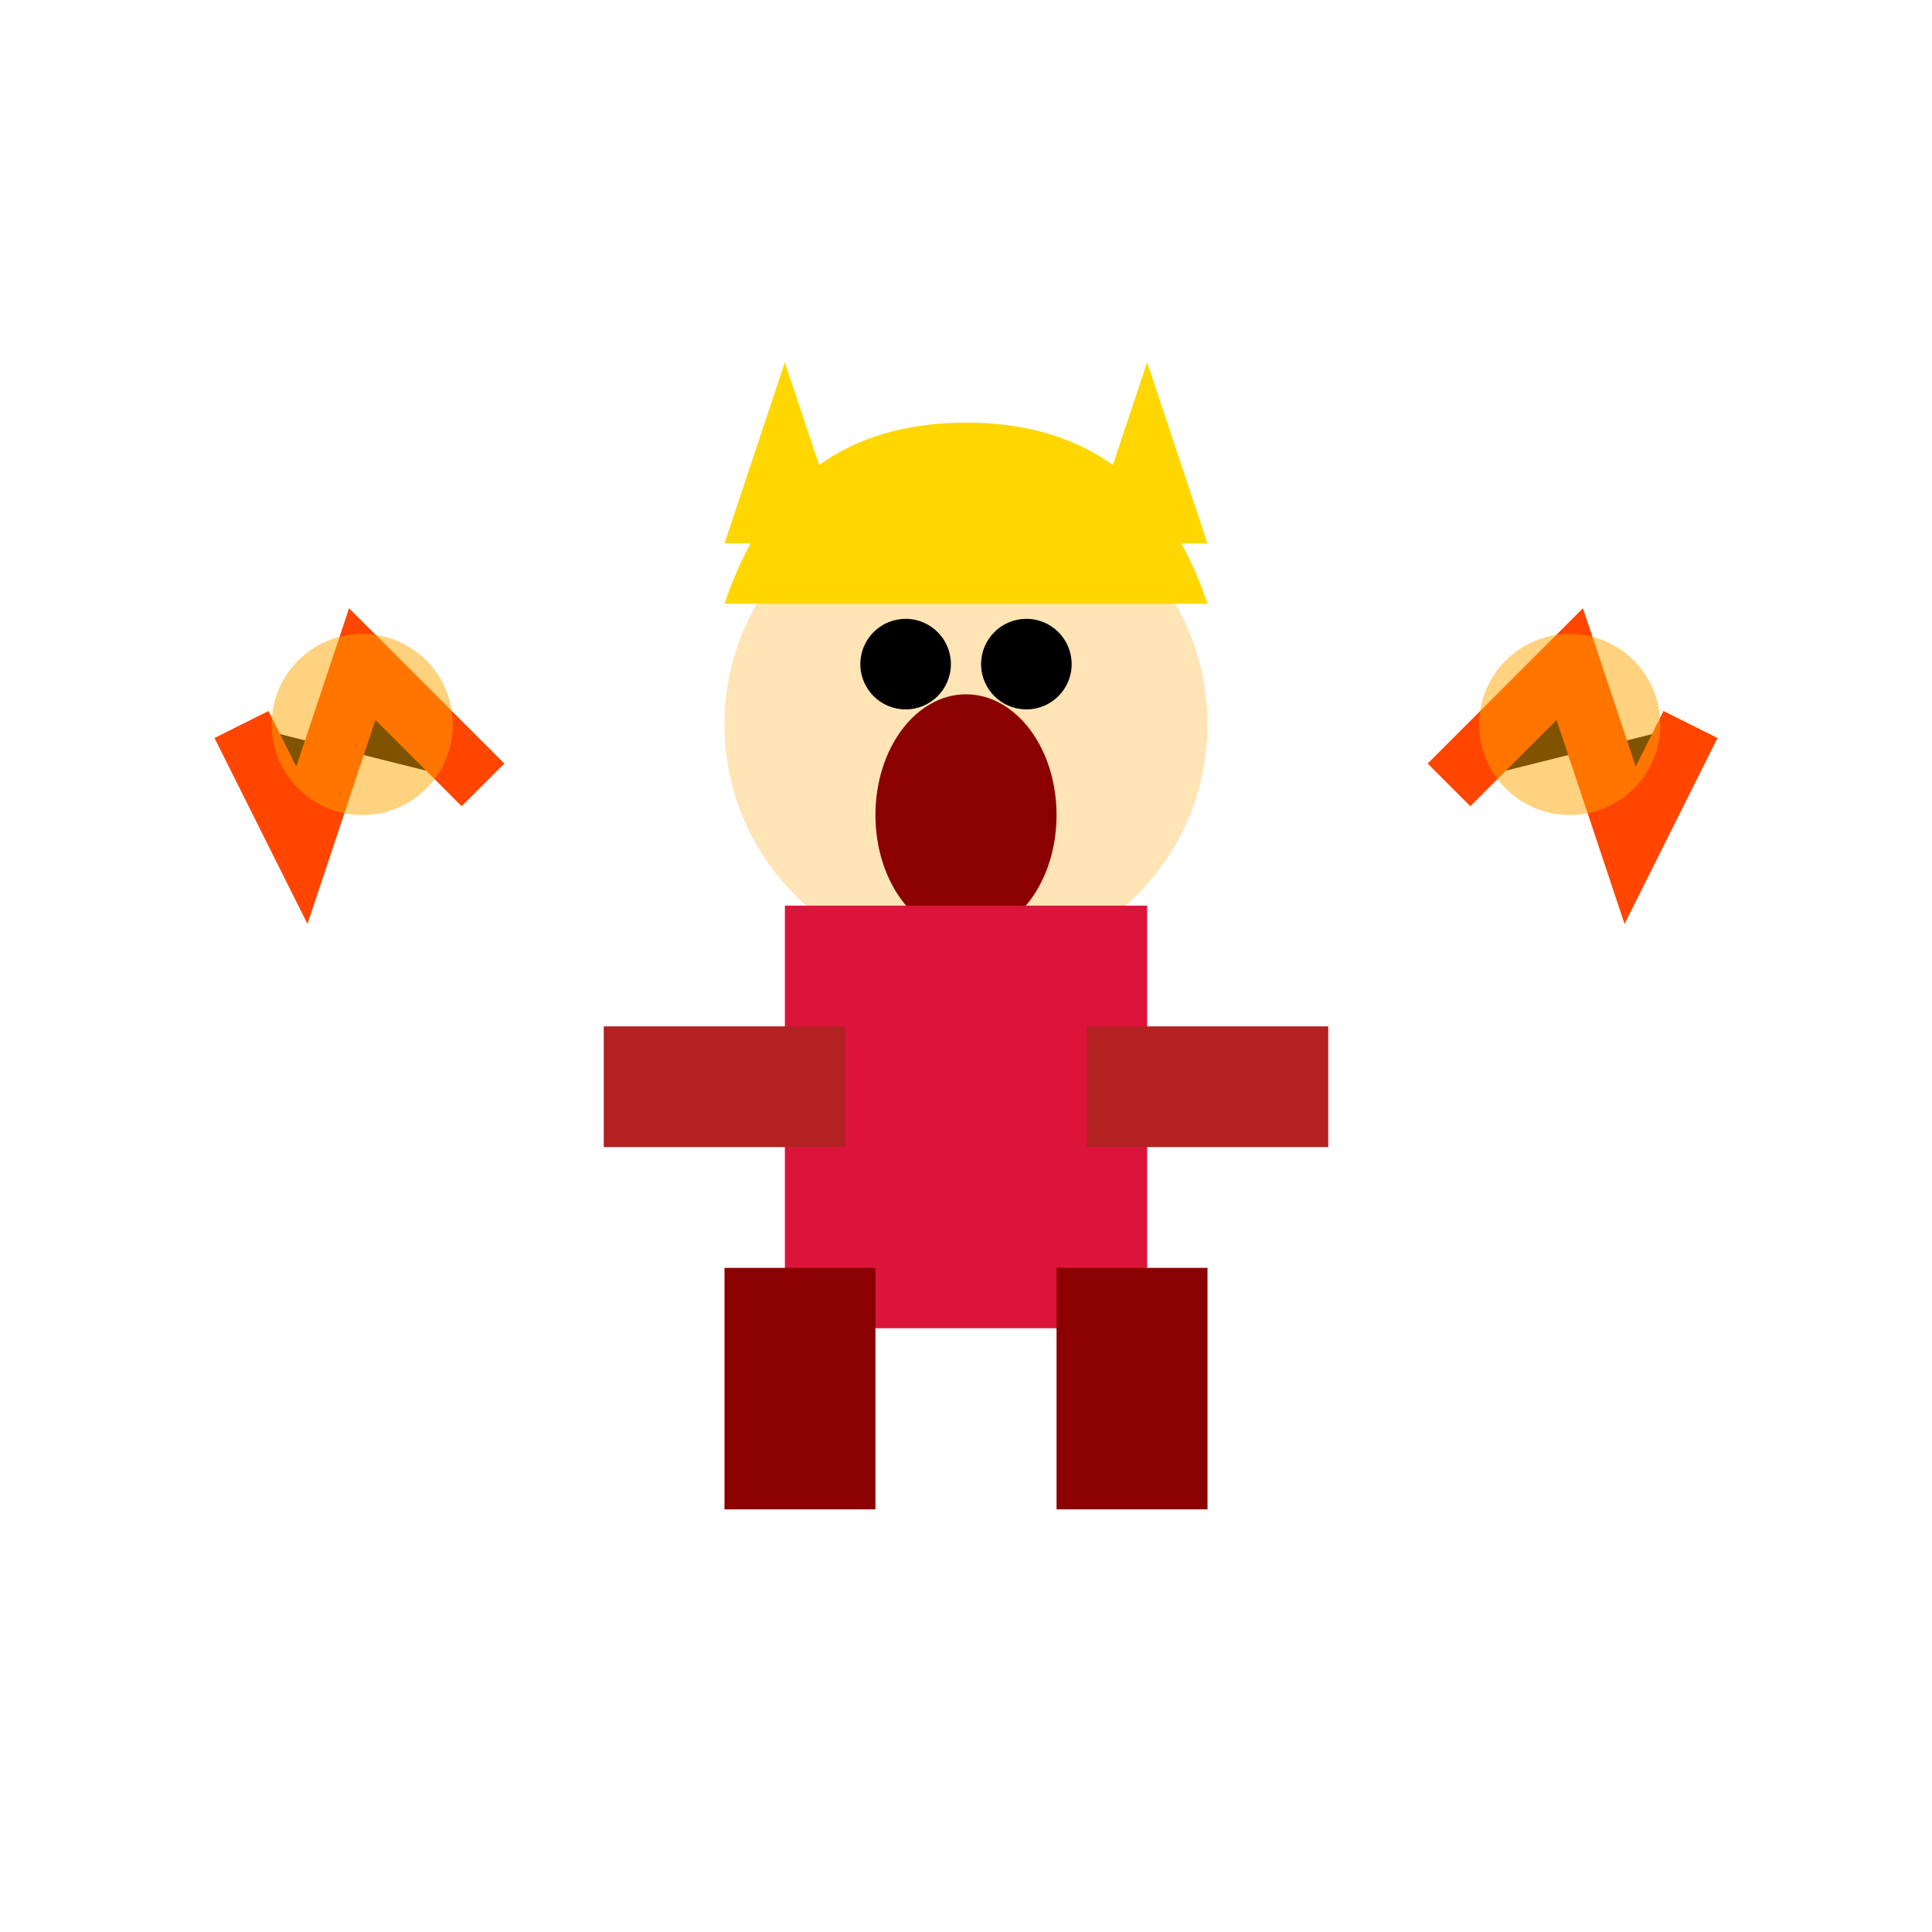
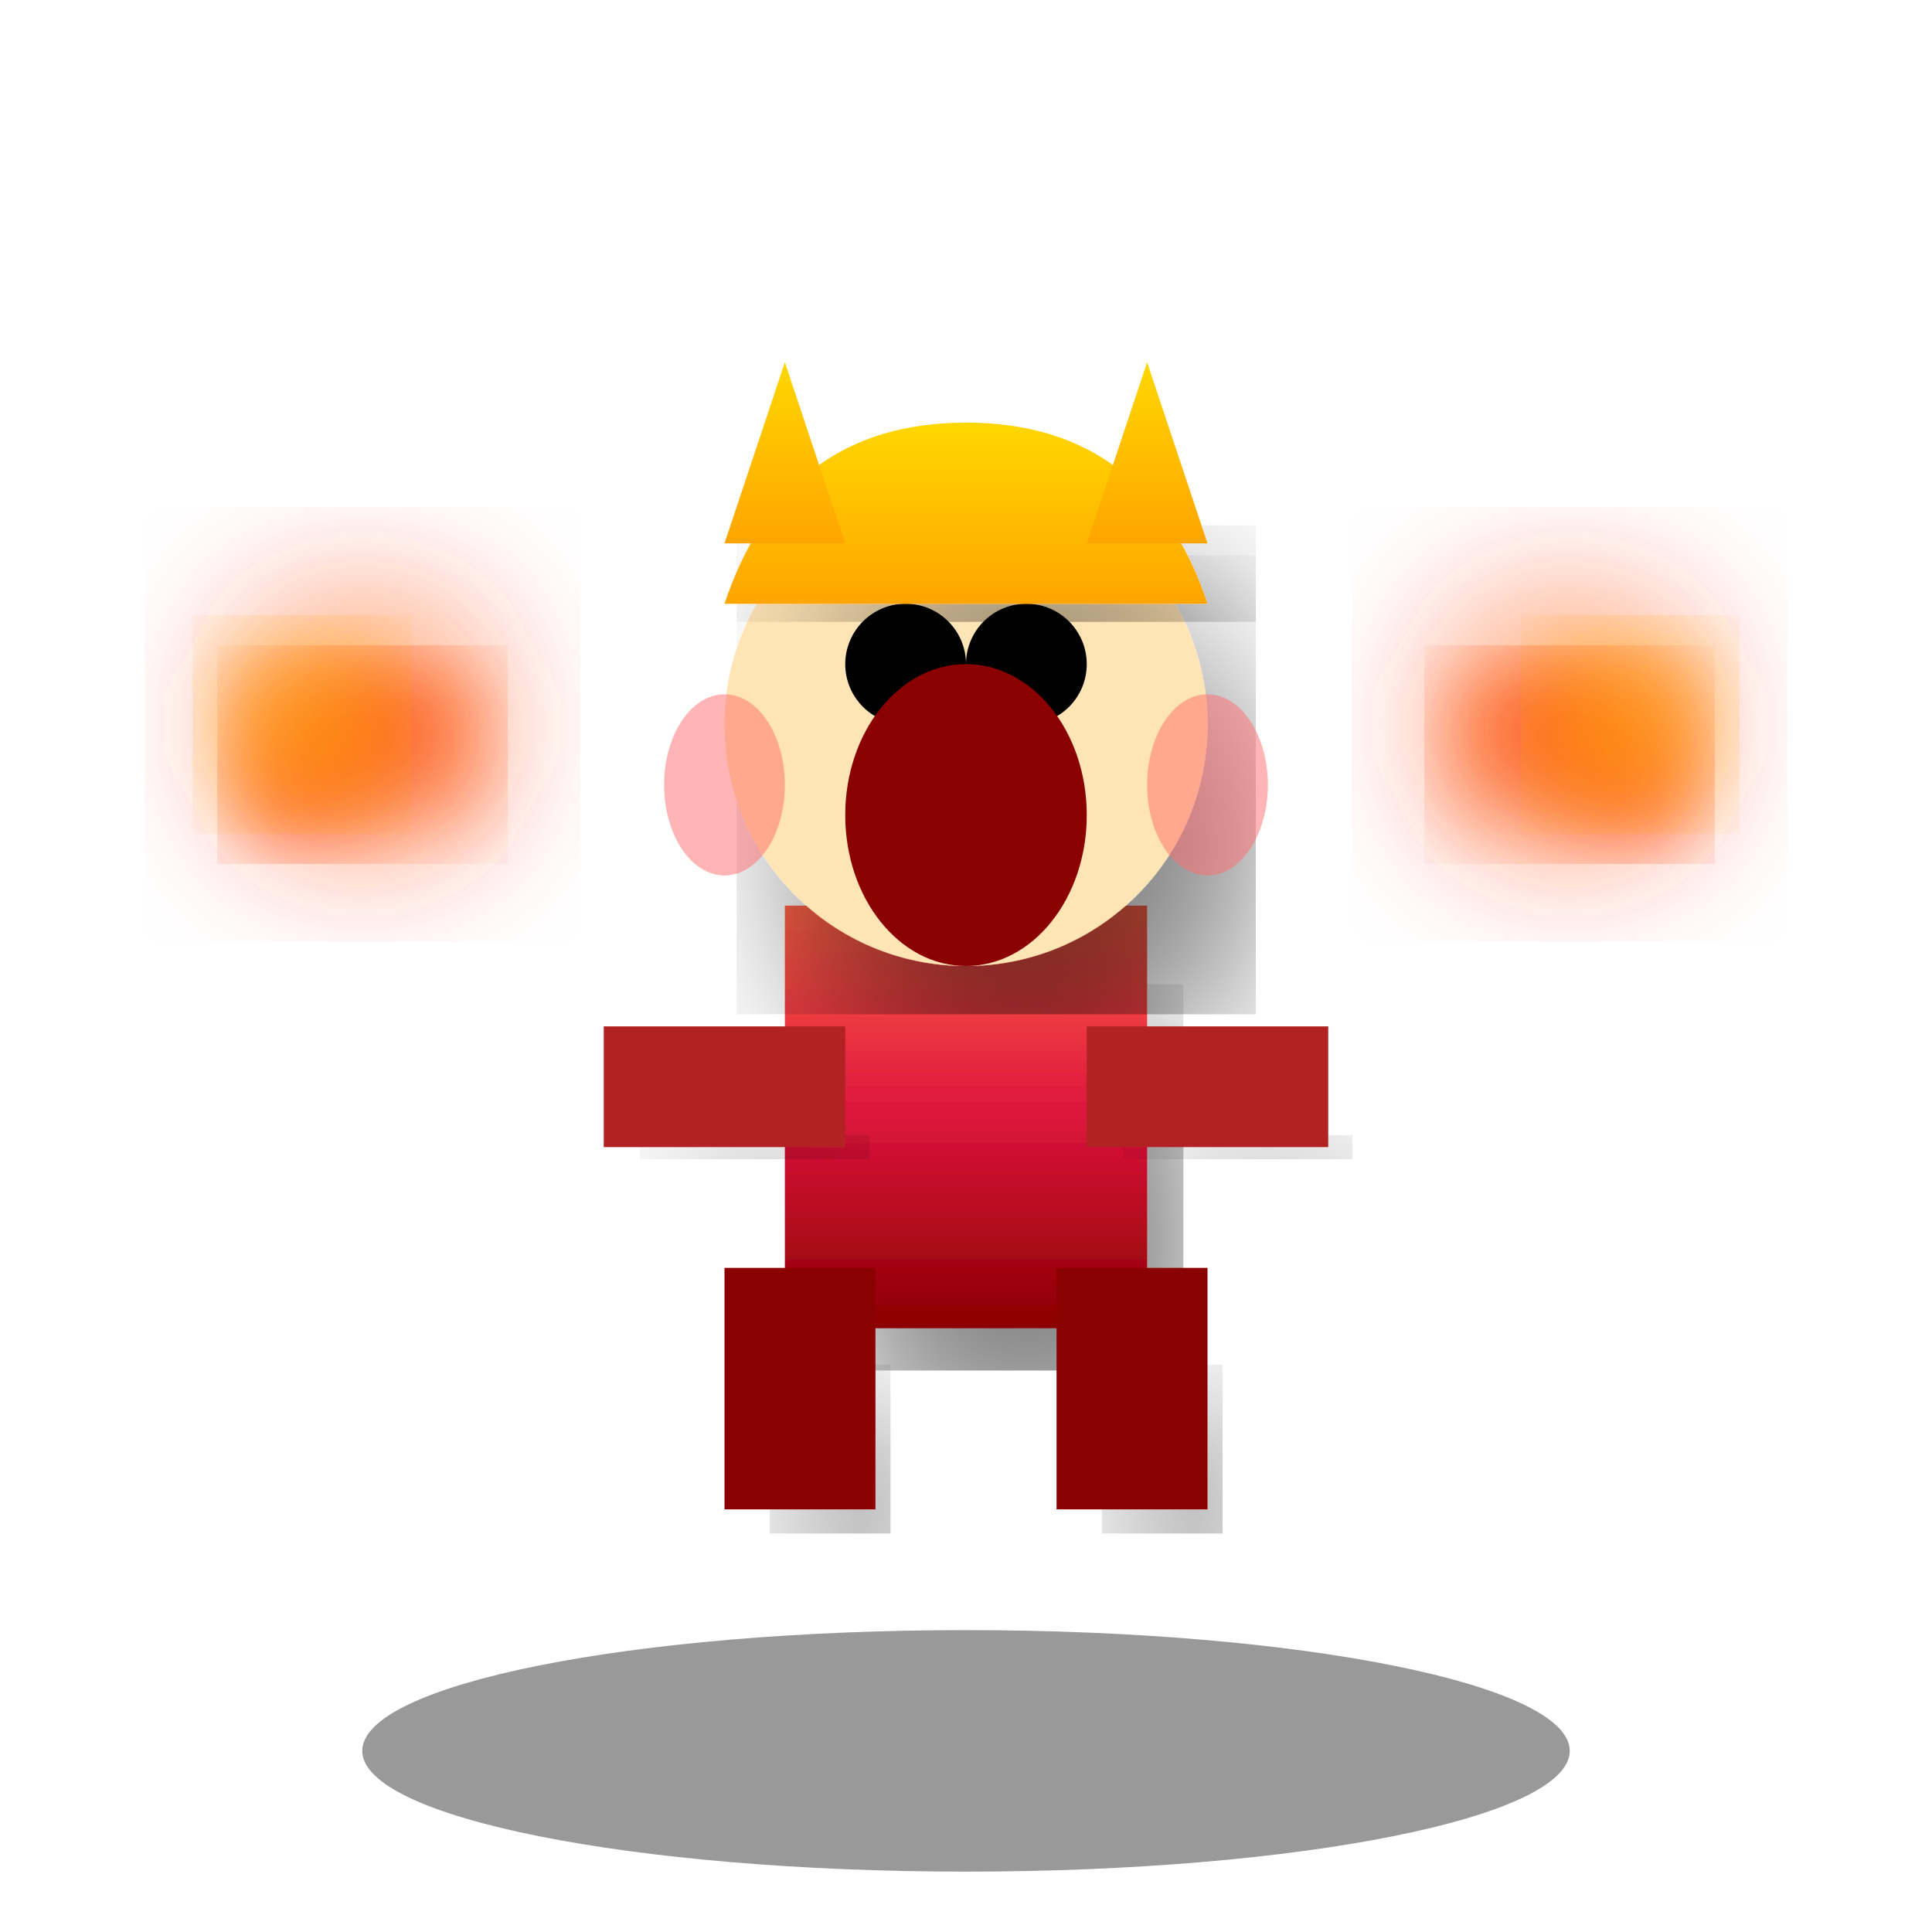
<svg xmlns="http://www.w3.org/2000/svg" viewBox="0 0 64 64">
-   <circle cx="32" cy="24" r="8" fill="#FFE4B5" />
-   <circle cx="30" cy="22" r="1.5" fill="#000" />
-   <circle cx="34" cy="22" r="1.5" fill="#000" />
-   <ellipse cx="32" cy="27" rx="3" ry="4" fill="#8B0000" />
-   <path d="M 24 20 Q 26 14 32 14 Q 38 14 40 20" fill="#FFD700" />
-   <path d="M 24 18 L 26 12 L 28 18 M 36 18 L 38 12 L 40 18" fill="#FFD700" />
-   <rect x="26" y="30" width="12" height="14" fill="#DC143C" />
-   <rect x="20" y="34" width="8" height="4" fill="#B22222" />
-   <rect x="36" y="34" width="8" height="4" fill="#B22222" />
-   <rect x="24" y="42" width="5" height="8" fill="#8B0000" />
-   <rect x="35" y="42" width="5" height="8" fill="#8B0000" />
-   <path d="M 16 26 L 12 22 L 10 28 L 8 24" stroke="#FF4500" stroke-width="2" />
-   <path d="M 48 26 L 52 22 L 54 28 L 56 24" stroke="#FF4500" stroke-width="2" />
-   <circle cx="12" cy="24" r="3" fill="#FFA500" opacity="0.5" />
-   <circle cx="52" cy="24" r="3" fill="#FFA500" opacity="0.5" />
+   <defs>
+     <linearGradient id="valkHair" x1="0%" y1="0%" x2="0%" y2="100%">
+       <stop offset="0%" style="stop-color:#FFD700" />
+       <stop offset="100%" style="stop-color:#FFA500" />
+     </linearGradient>
+     <linearGradient id="valkArmor" x1="0%" y1="0%" x2="0%" y2="100%">
+       <stop offset="0%" style="stop-color:#FF6347" />
+       <stop offset="50%" style="stop-color:#DC143C" />
+       <stop offset="100%" style="stop-color:#8B0000" />
+     </linearGradient>
+     <radialGradient id="shockwave" cx="50%" cy="50%">
+       <stop offset="0%" style="stop-color:#FFA500;stop-opacity:0.8" />
+       <stop offset="50%" style="stop-color:#FF4500;stop-opacity:0.4" />
+       <stop offset="100%" style="stop-color:#FF0000;stop-opacity:0.1" />
+     </radialGradient>
+     <filter id="shadow">
+       <feDropShadow dx="2" dy="4" stdDeviation="3" flood-opacity="0.5" />
+     </filter>
+     <filter id="roar">
+       <feGaussianBlur stdDeviation="2" />
+     </filter>
+   </defs>
+   <ellipse cx="32" cy="58" rx="20" ry="4" fill="#000" opacity="0.4" />
+   <rect x="26" y="30" width="12" height="14" fill="url(#valkArmor)" filter="url(#shadow)" />
+   <rect x="20" y="34" width="8" height="4" fill="#B22222" filter="url(#shadow)" />
+   <rect x="36" y="34" width="8" height="4" fill="#B22222" filter="url(#shadow)" />
+   <circle cx="32" cy="24" r="8" fill="#FFE4B5" filter="url(#shadow)" />
+   <circle cx="30" cy="22" r="2" fill="#000" />
+   <circle cx="34" cy="22" r="2" fill="#000" />
+   <ellipse cx="32" cy="27" rx="4" ry="5" fill="#8B0000" />
+   <path d="M 24 20 Q 26 14 32 14 Q 38 14 40 20" fill="url(#valkHair)" filter="url(#shadow)" />
+   <path d="M 24 18 L 26 12 L 28 18 M 36 18 L 38 12 L 40 18" fill="url(#valkHair)" />
+   <rect x="24" y="42" width="5" height="8" fill="#8B0000" filter="url(#shadow)" />
+   <rect x="35" y="42" width="5" height="8" fill="#8B0000" filter="url(#shadow)" />
+   <circle cx="12" cy="24" r="6" fill="url(#shockwave)" filter="url(#roar)" />
+   <circle cx="52" cy="24" r="6" fill="url(#shockwave)" filter="url(#roar)" />
+   <path d="M 16 26 L 12 22 L 10 28 L 8 24" stroke="#FF4500" stroke-width="2.5" filter="url(#roar)" />
+   <path d="M 48 26 L 52 22 L 54 28 L 56 24" stroke="#FF4500" stroke-width="2.5" filter="url(#roar)" />
+   <circle cx="10" cy="24" r="3" fill="#FFA500" opacity="0.7" filter="url(#roar)" />
+   <circle cx="54" cy="24" r="3" fill="#FFA500" opacity="0.7" filter="url(#roar)" />
+   <ellipse cx="24" cy="26" rx="2" ry="3" fill="#FF6B6B" opacity="0.5" />
+   <ellipse cx="40" cy="26" rx="2" ry="3" fill="#FF6B6B" opacity="0.5" />
</svg>
